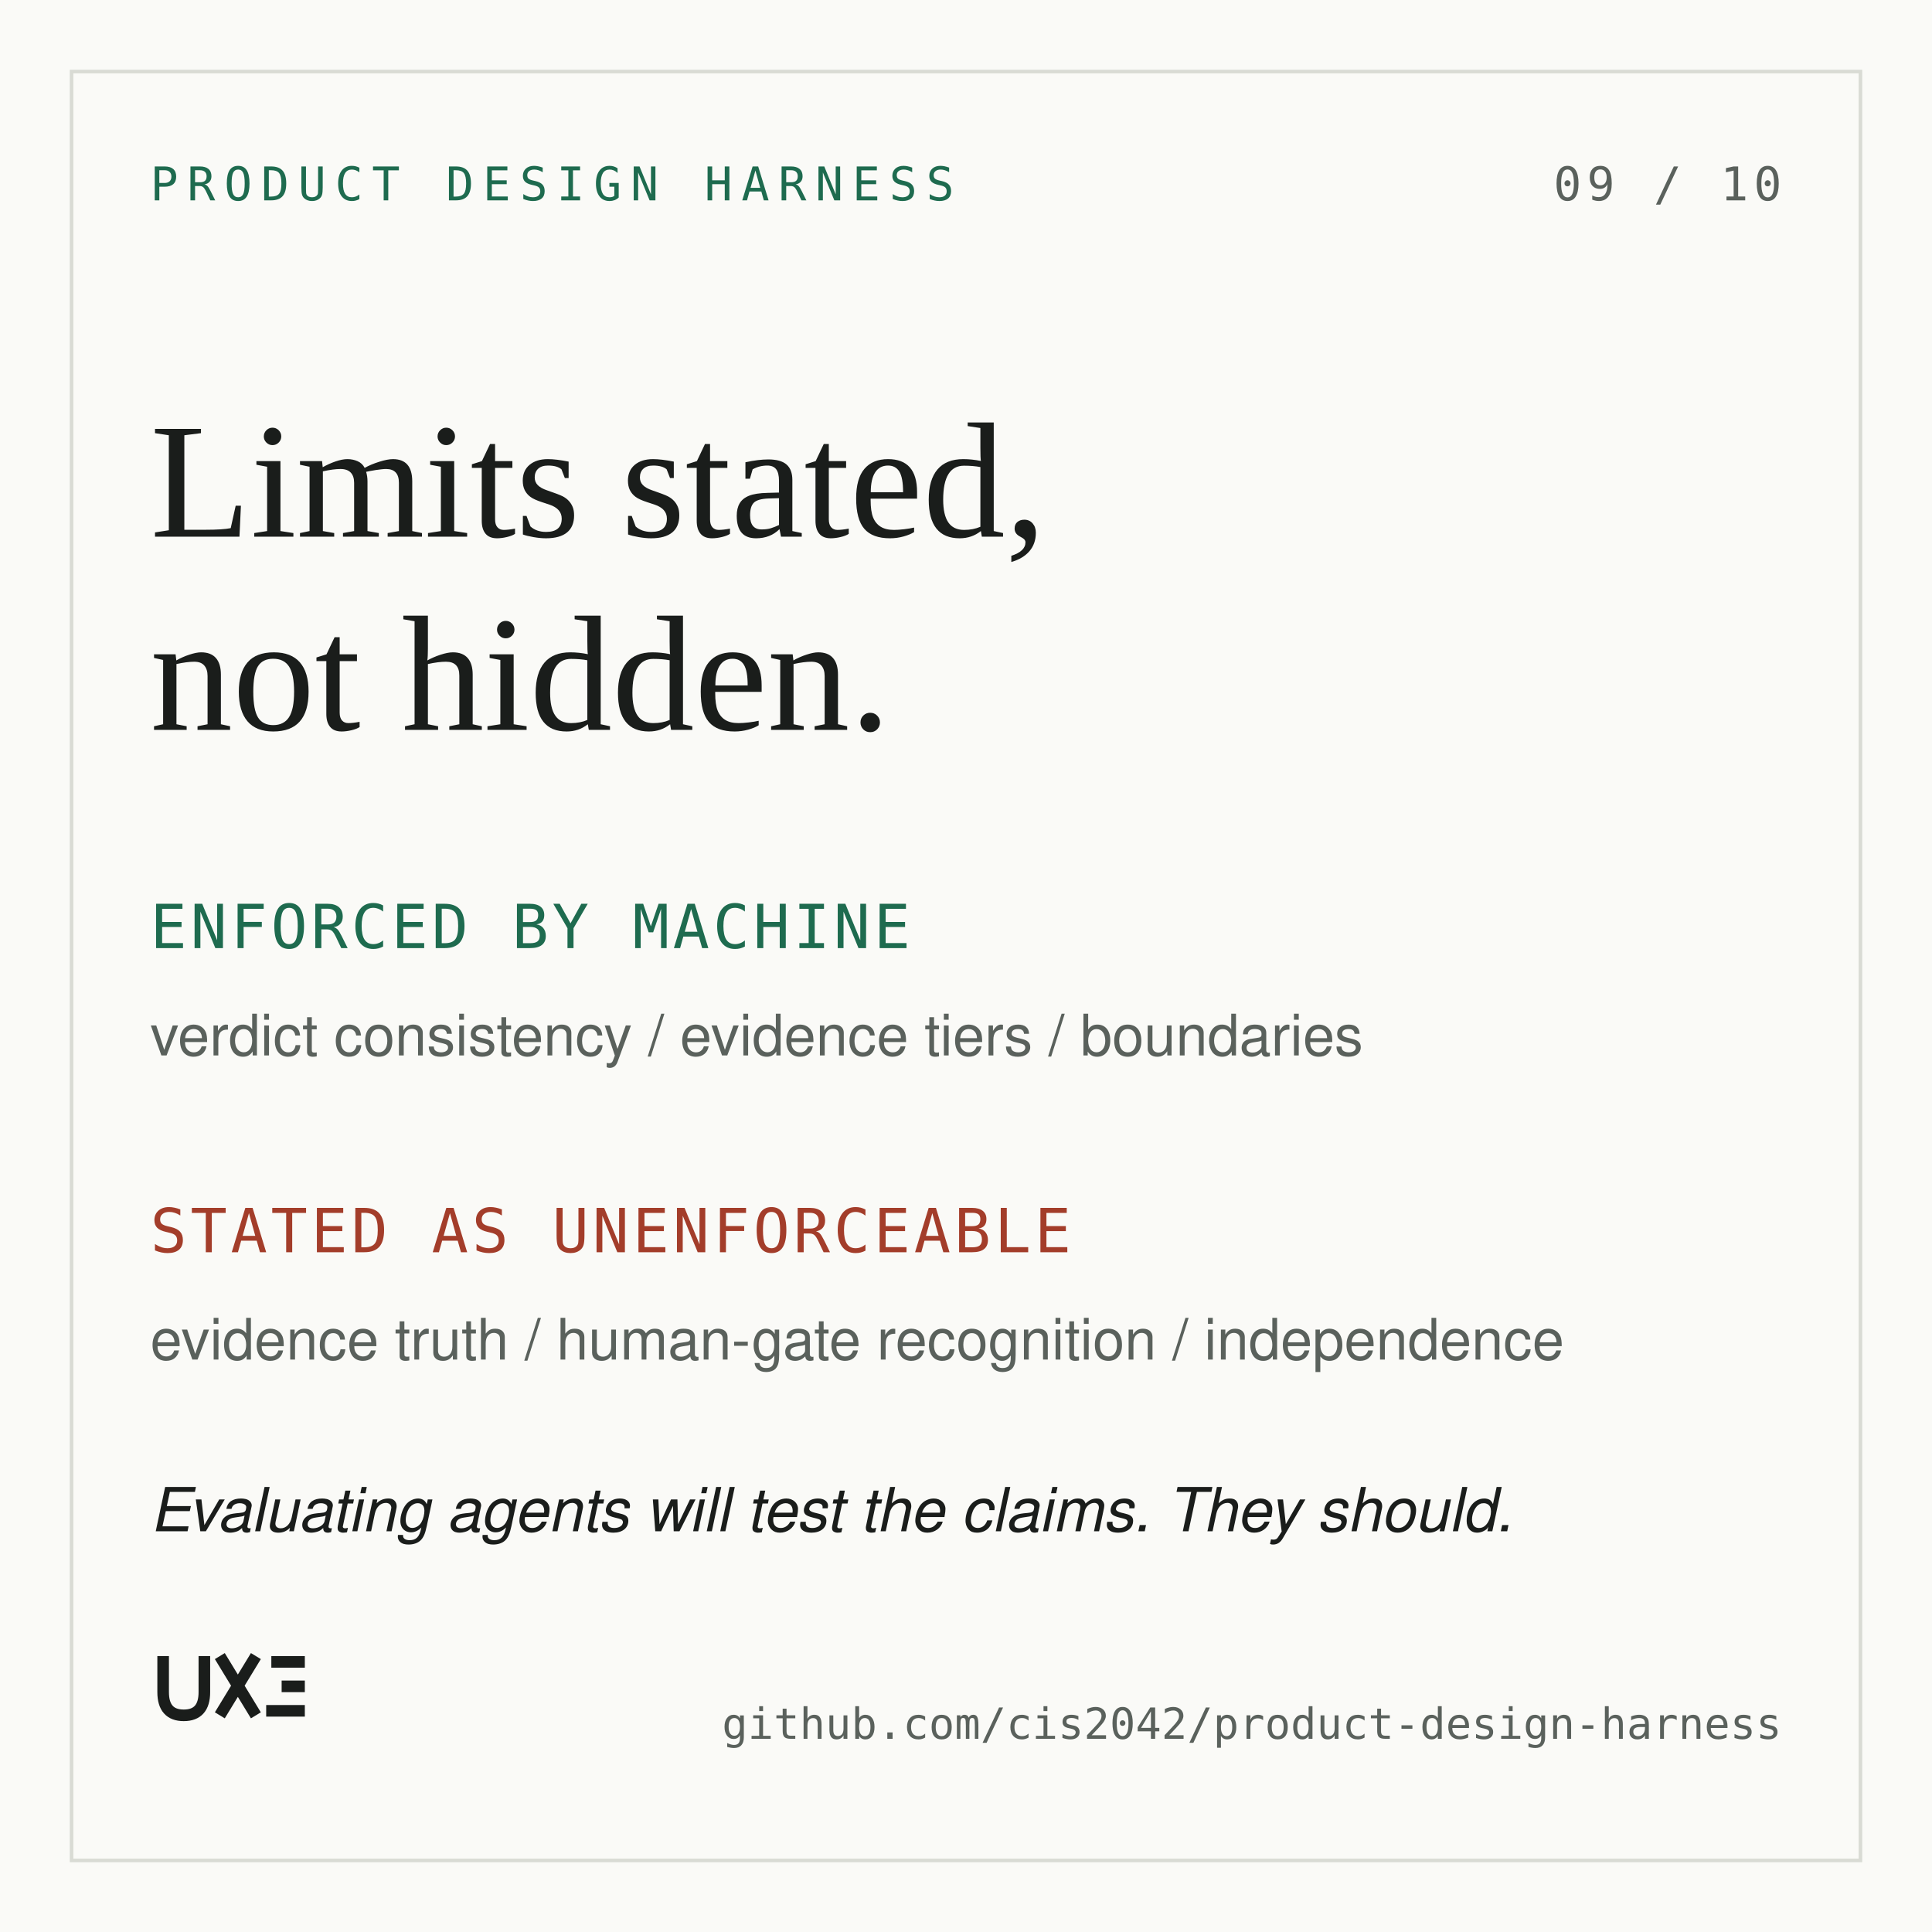
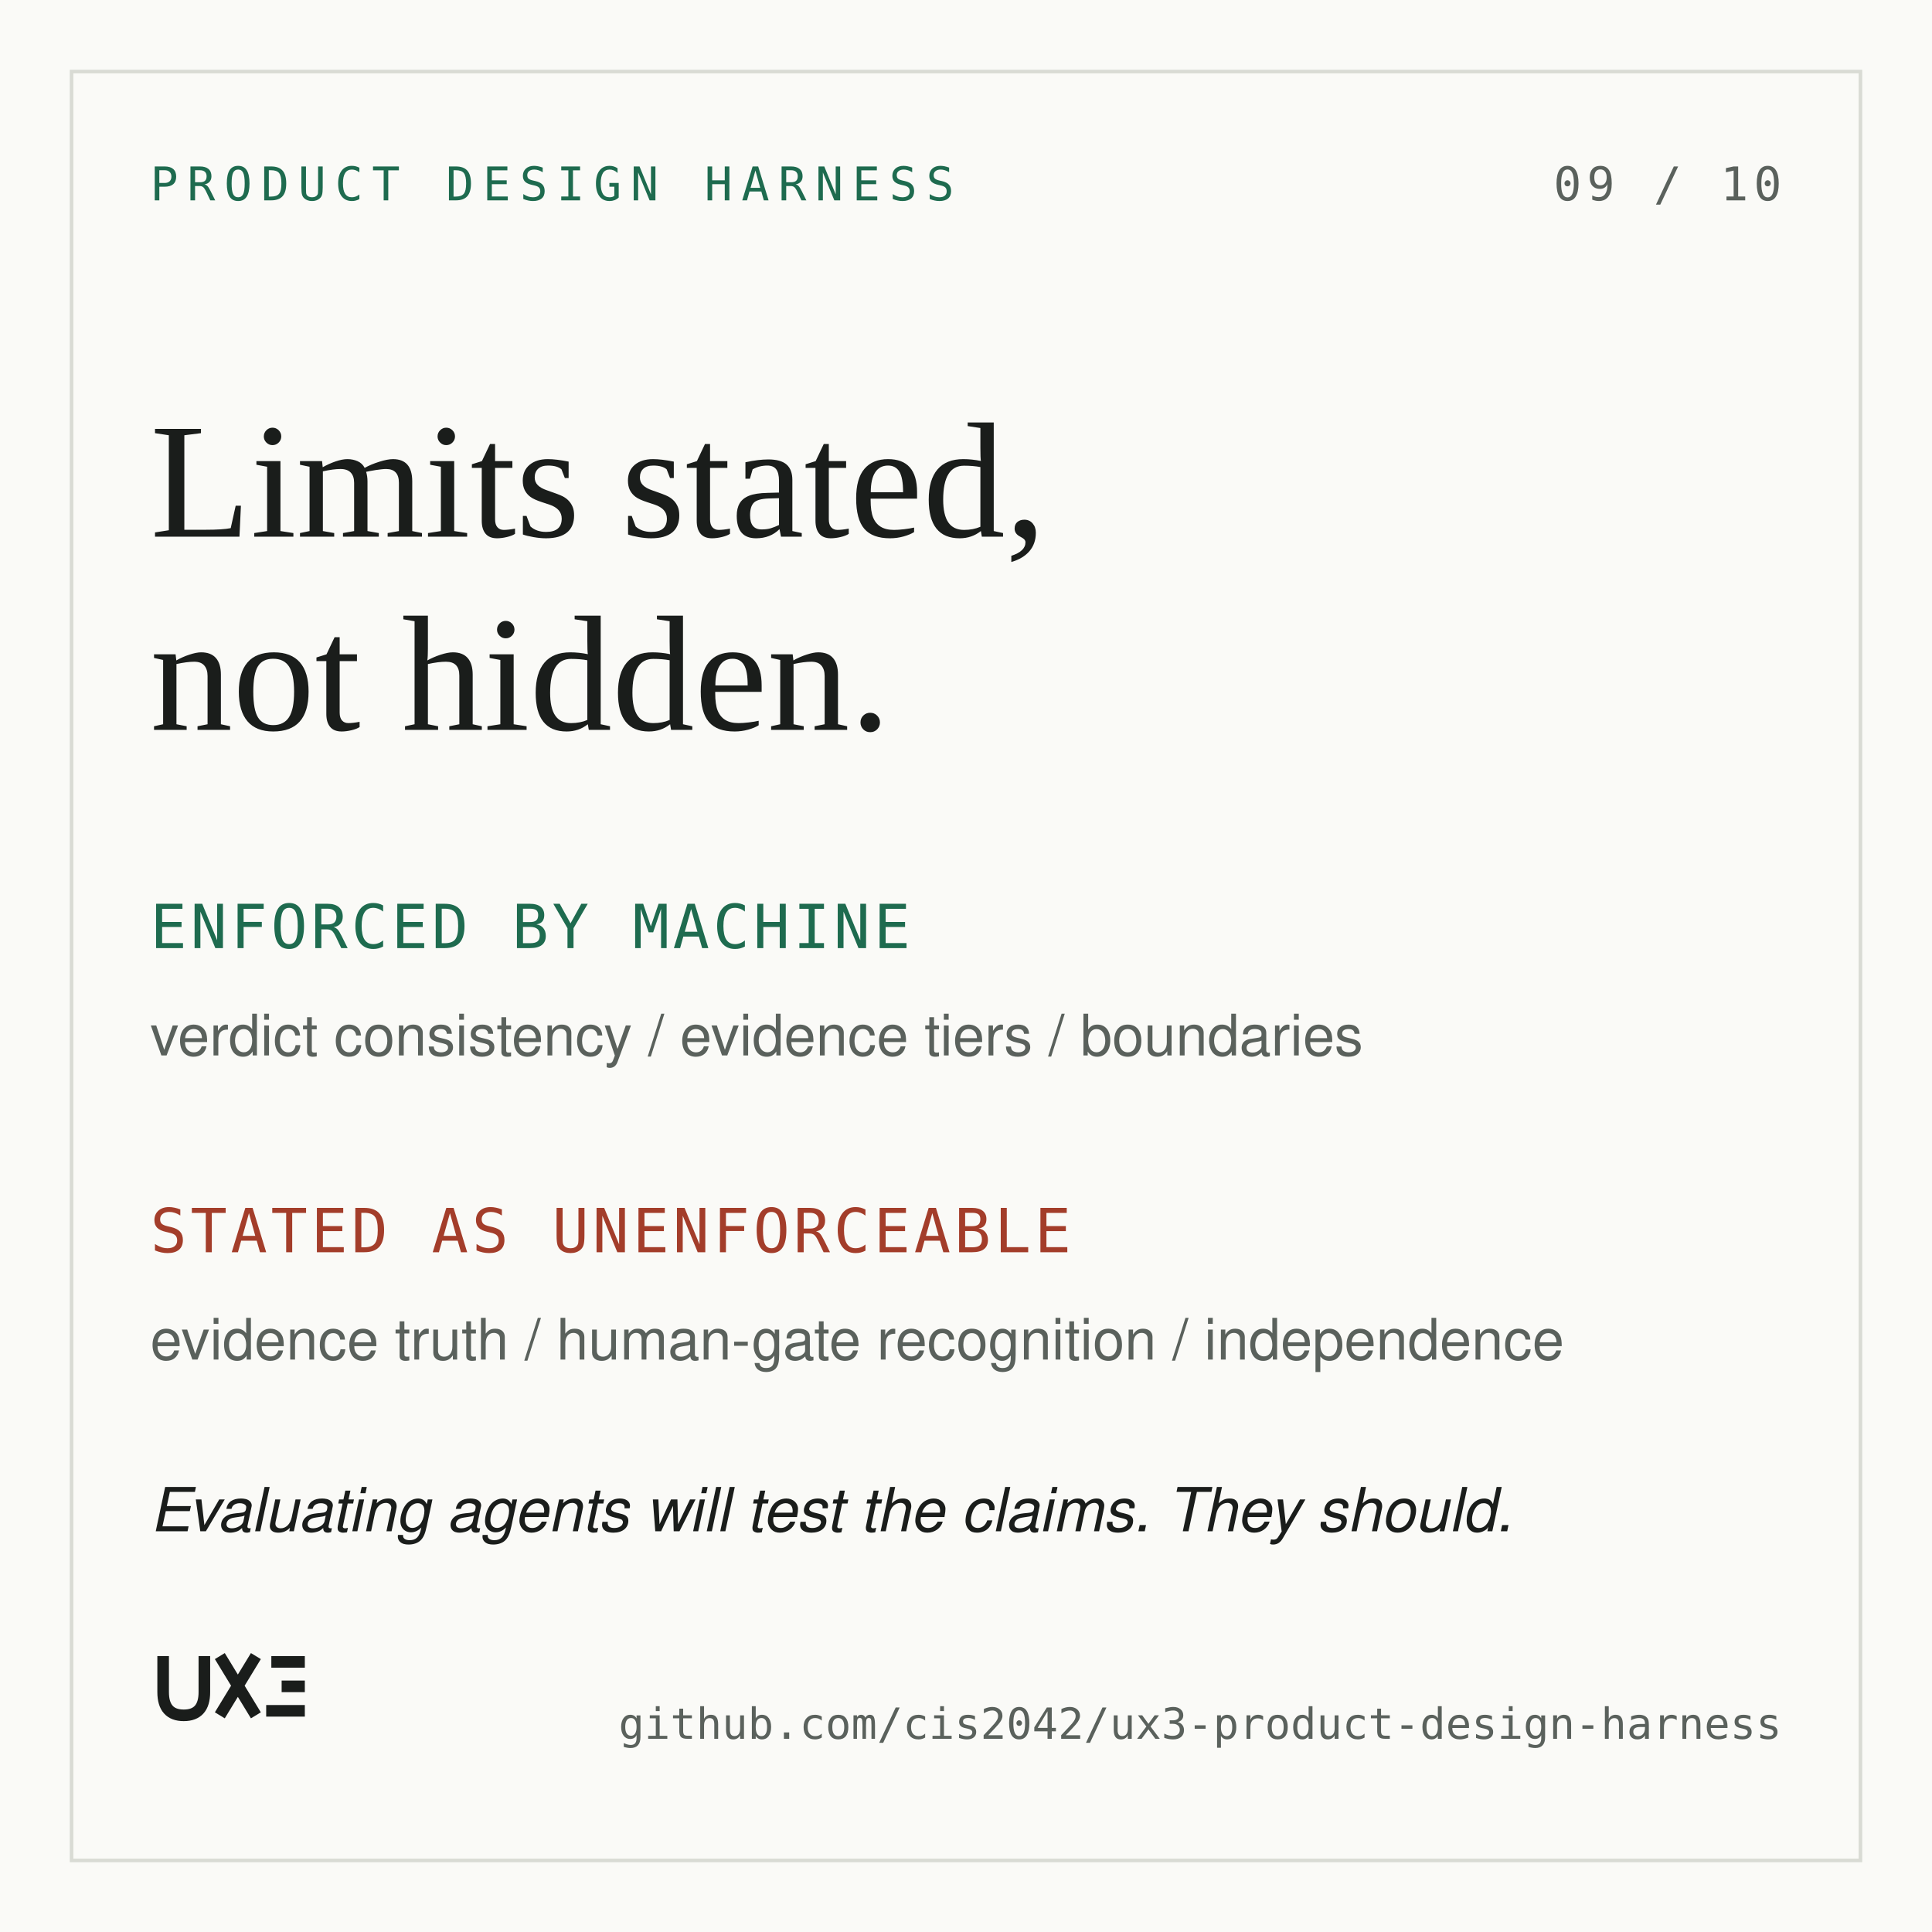
<svg xmlns="http://www.w3.org/2000/svg" width="1080" height="1080" viewBox="0 0 1080 1080">
  <rect width="1080" height="1080" fill="#FAFAF7" />
  <rect x="40" y="40" width="1000" height="1000" fill="none" stroke="#D9DBD4" stroke-width="2" />
  <text x="84" y="112" font-family="&quot;SF Mono&quot;, Menlo, Consolas, monospace" font-size="26" letter-spacing="5" fill="#1E6B4F">PRODUCT DESIGN HARNESS</text>
  <text x="996" y="112" text-anchor="end" font-family="&quot;SF Mono&quot;, Menlo, Consolas, monospace" font-size="26" letter-spacing="3" fill="#5A615C">09 / 10</text>
  <text x="84" y="300" font-family="Georgia, &quot;Times New Roman&quot;, serif" font-size="92" fill="#1A1D1B">Limits stated,</text>
  <text x="84" y="408" font-family="Georgia, &quot;Times New Roman&quot;, serif" font-size="92" fill="#1A1D1B">not hidden.</text>
  <text x="84" y="530" font-family="&quot;SF Mono&quot;, Menlo, Consolas, monospace" font-size="34" letter-spacing="2" fill="#1E6B4F">ENFORCED BY MACHINE</text>
  <text x="84" y="590" font-family="-apple-system, &quot;Segoe UI&quot;, Helvetica, Arial, sans-serif" font-size="32" fill="#5A615C">verdict consistency / evidence tiers / boundaries</text>
  <text x="84" y="700" font-family="&quot;SF Mono&quot;, Menlo, Consolas, monospace" font-size="34" letter-spacing="2" fill="#A33D2A">STATED AS UNENFORCEABLE</text>
  <text x="84" y="760" font-family="-apple-system, &quot;Segoe UI&quot;, Helvetica, Arial, sans-serif" font-size="32" fill="#5A615C">evidence truth / human-gate recognition / independence</text>
  <text x="84" y="856" font-family="-apple-system, &quot;Segoe UI&quot;, Helvetica, Arial, sans-serif" font-size="34" font-style="italic" fill="#1A1D1B">Evaluating agents will test the claims. They should.</text>
  <g transform="translate(84,920) scale(0.72)">
    <path d="M10 8 V36 Q10 54 26 54 Q42 54 42 36 V8" fill="none" stroke="#1A1D1B" stroke-width="9" />
    <path d="M54 8 L82 54 M82 8 L54 54" fill="none" stroke="#1A1D1B" stroke-width="9" />
    <rect x="94" y="8" width="26" height="9" fill="#1A1D1B" />
    <rect x="102" y="27" width="18" height="9" fill="#1A1D1B" />
    <rect x="90" y="46" width="30" height="9" fill="#1A1D1B" />
  </g>
-   <text x="996" y="972" text-anchor="end" font-family="&quot;SF Mono&quot;, Menlo, Consolas, monospace" font-size="24" fill="#5A615C">github.com/cis2042/product-design-harness</text>
+   <text x="996" y="972" text-anchor="end" font-family="&quot;SF Mono&quot;, Menlo, Consolas, monospace" font-size="24" fill="#5A615C">github.com/cis2042/ux3-product-design-harness</text>
</svg>
